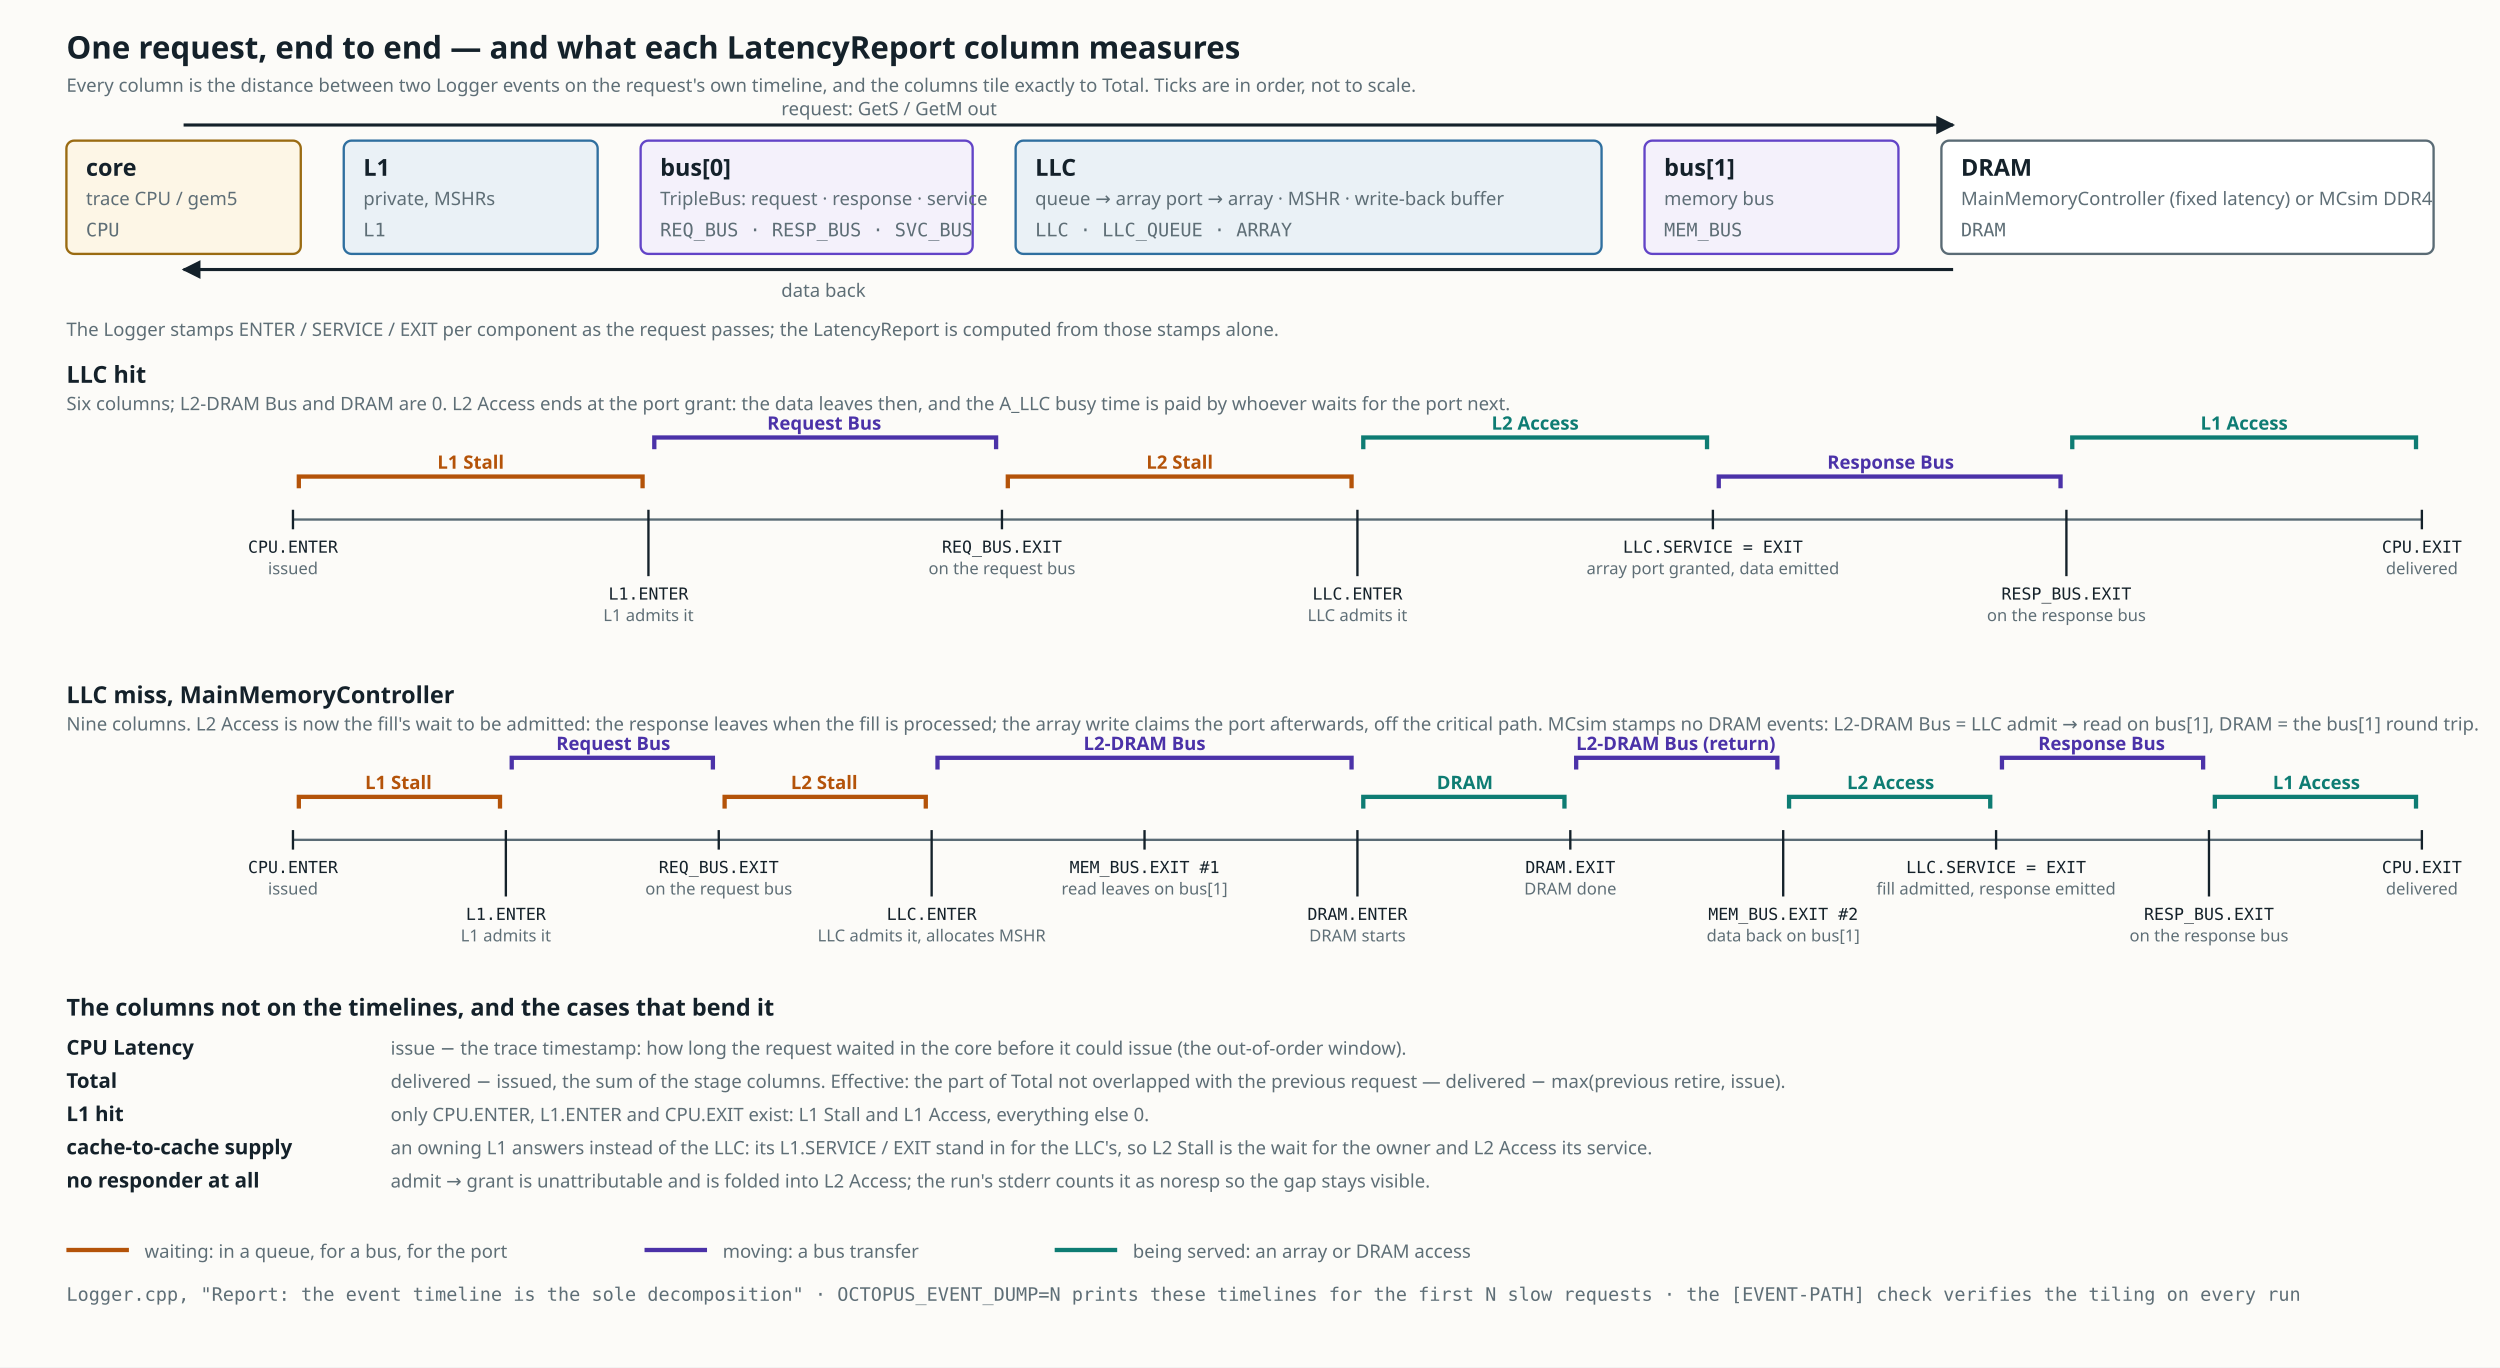
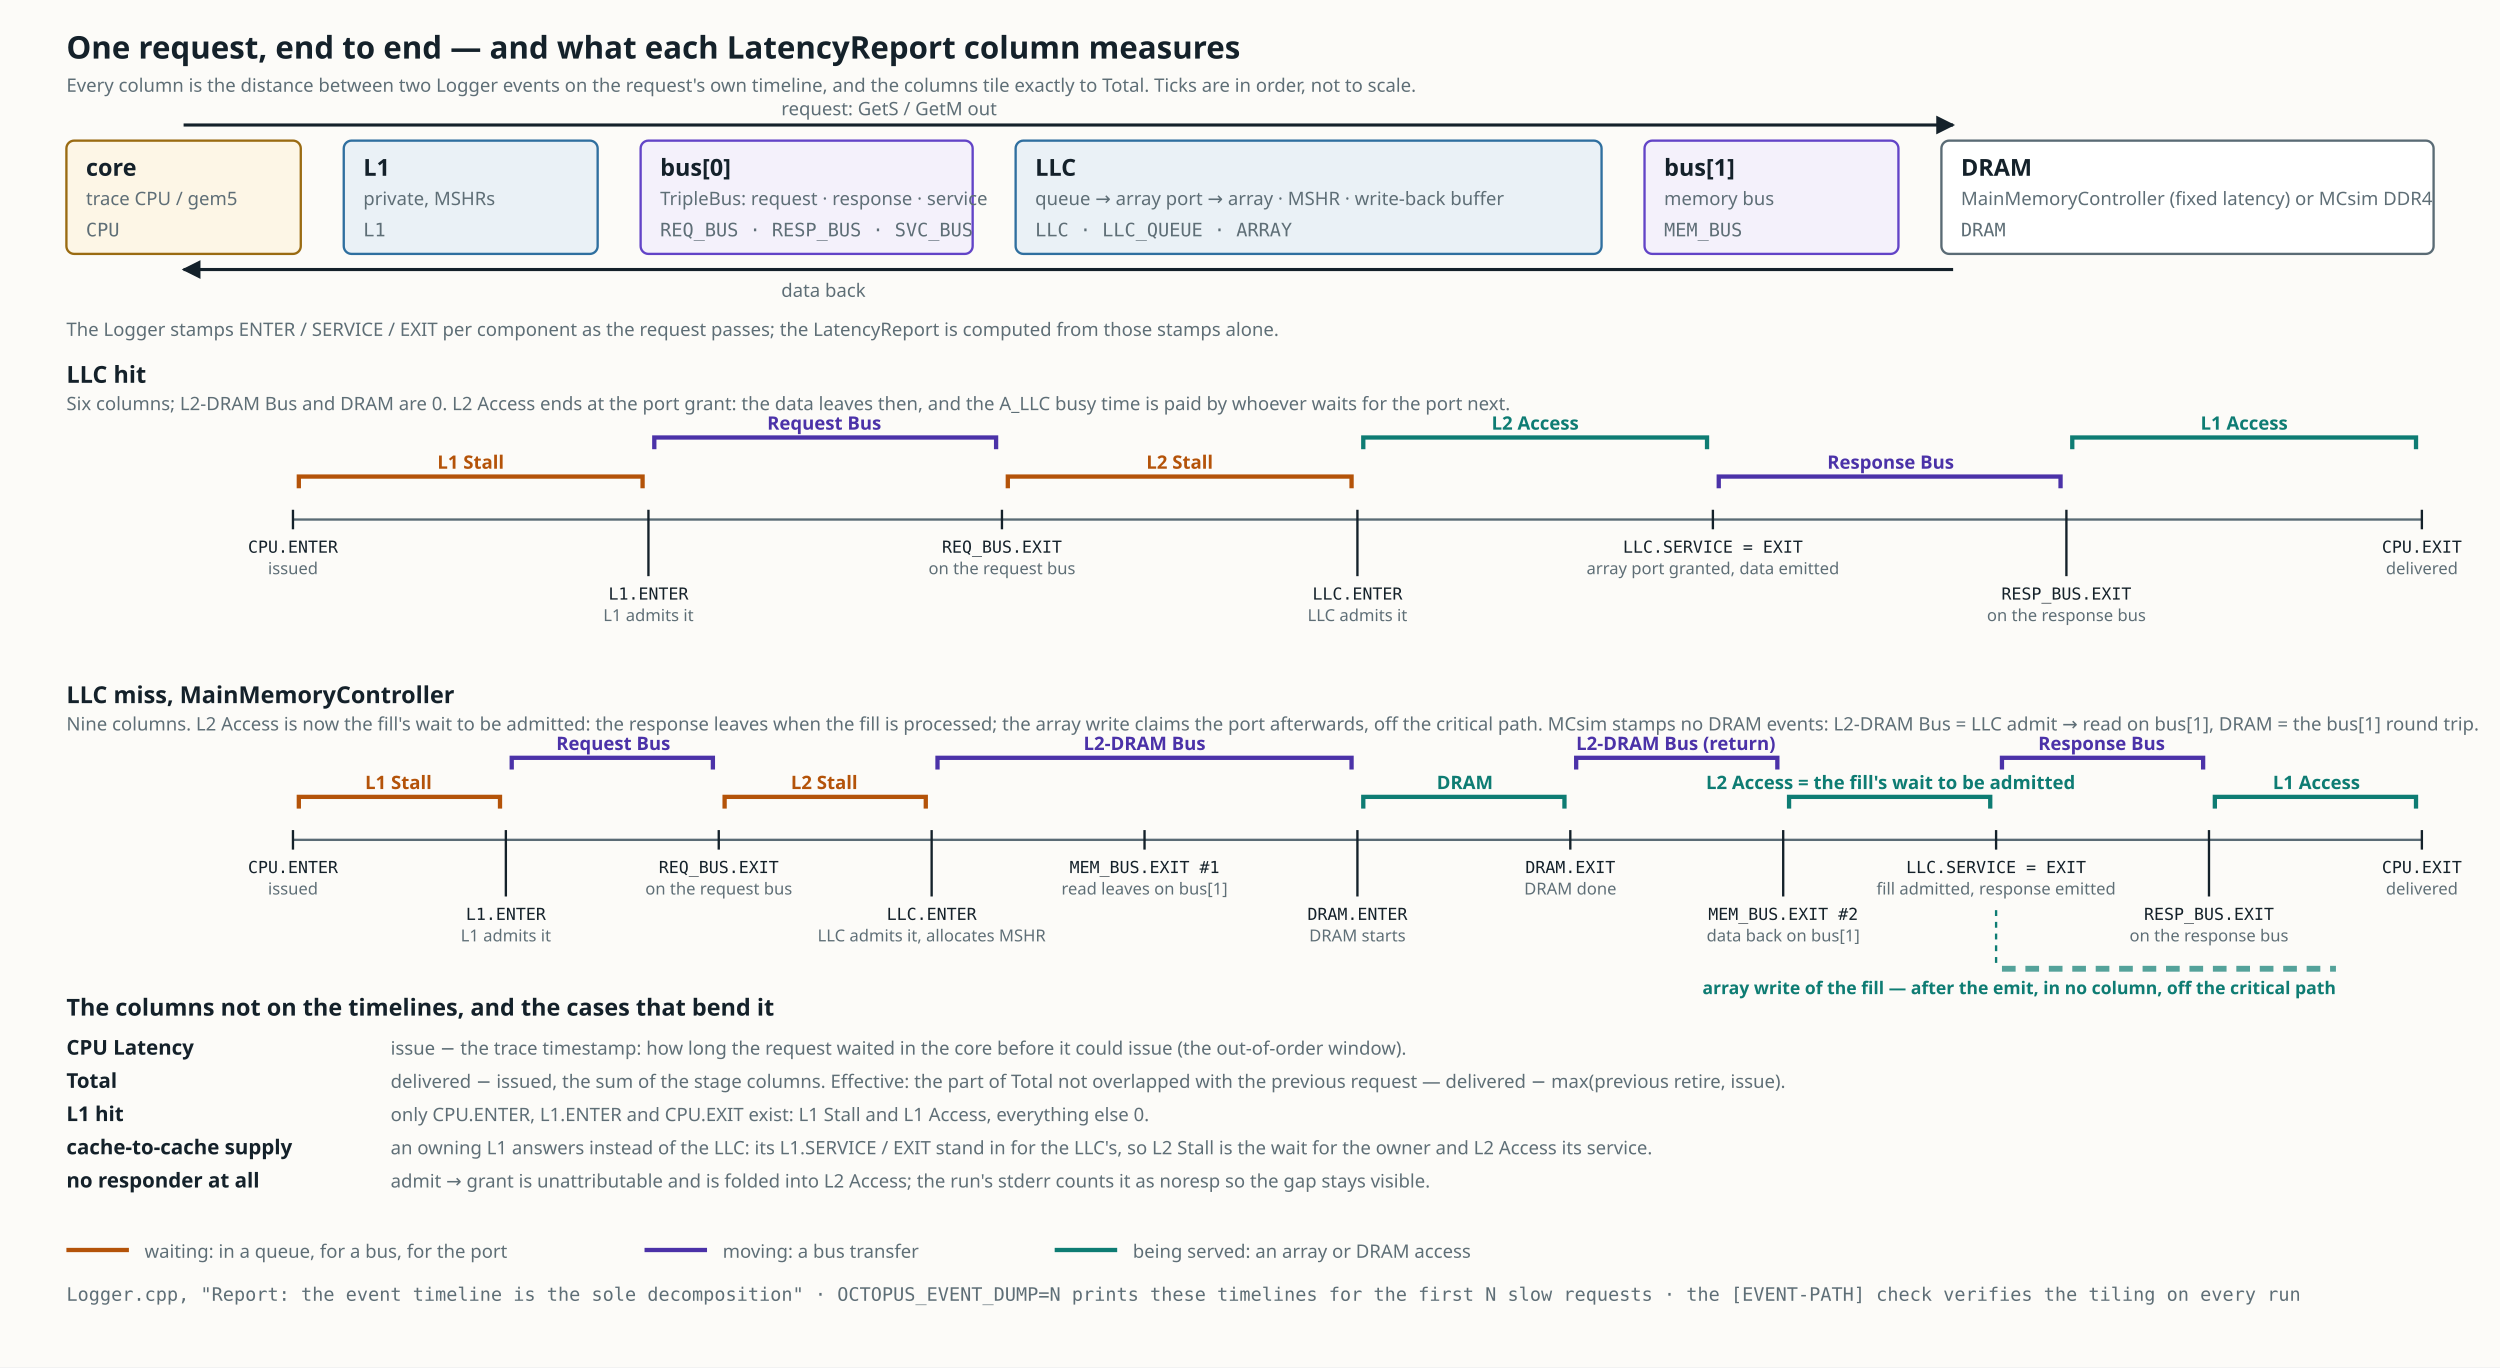
<svg xmlns="http://www.w3.org/2000/svg" viewBox="0 0 1280 700" width="1280" height="700" font-family="'IBM Plex Sans','Segoe UI',system-ui,sans-serif" role="img" aria-label="One memory request end to end through the Octopus system, with the nine LatencyReport columns bracketed between the Logger events that bound them, for an LLC hit and for an LLC miss">
  <defs>
    <marker id="a" viewBox="0 0 10 10" refX="9" refY="5" markerWidth="6" markerHeight="6" orient="auto-start-reverse">
      <path d="M0 0 L10 5 L0 10 z" fill="#14212A" />
    </marker>
  </defs>
  <style>
    .blk { fill:#FFFFFF; stroke:#5A6B75; stroke-width:1.2 }
    .mem { fill:#EAF1F6; stroke:#2F6F9F; stroke-width:1.2 }
    .io  { fill:#F4F1FB; stroke:#6244C7; stroke-width:1.2 }
    .cpu { fill:#FDF6E6; stroke:#9A6B12; stroke-width:1.2 }
    .ttl { font-size:12px; fill:#14212A; font-weight:600 }
    .lbl { font-size:10.5px; fill:#14212A; font-weight:600 }
    .sub { font-size:9.5px; fill:#5E6E76 }
    .mono{ font-family:'IBM Plex Mono',monospace }
    .wire{ stroke:#14212A; stroke-width:1.6; fill:none }
    .axis{ stroke:#5A6B75; stroke-width:1.2; fill:none }
    .tick{ stroke:#14212A; stroke-width:1.2 }
    .ev  { font-size:8.5px; fill:#14212A; font-family:'IBM Plex Mono',monospace; text-anchor:middle }
    .evd { font-size:8.5px; fill:#5E6E76; text-anchor:middle }
    .br  { stroke-width:2.2; fill:none }
    .brt { font-size:9.5px; font-weight:600; text-anchor:middle }
  </style>
  <rect width="1280" height="700" fill="#FCFBF8" />
  <text x="34" y="30" font-size="16" font-weight="700" fill="#14212A">One request, end to end — and what each LatencyReport column measures</text>
  <text x="34" y="47" class="sub">Every column is the distance between two Logger events on the request's own timeline, and the columns tile exactly to Total. Ticks are in order, not to scale.</text>
  <rect x="34" y="72" width="120" height="58" rx="4" class="cpu" />
  <text x="44" y="90" class="ttl">core</text>
  <text x="44" y="105" class="sub">trace CPU / gem5</text>
  <text x="44" y="121" class="sub mono">CPU</text>
  <rect x="176" y="72" width="130" height="58" rx="4" class="mem" />
  <text x="186" y="90" class="ttl">L1</text>
  <text x="186" y="105" class="sub">private, MSHRs</text>
  <text x="186" y="121" class="sub mono">L1</text>
  <rect x="328" y="72" width="170" height="58" rx="4" class="io" />
  <text x="338" y="90" class="ttl">bus[0]</text>
  <text x="338" y="105" class="sub">TripleBus: request · response · service</text>
  <text x="338" y="121" class="sub mono">REQ_BUS · RESP_BUS · SVC_BUS</text>
  <rect x="520" y="72" width="300" height="58" rx="4" class="mem" />
  <text x="530" y="90" class="ttl">LLC</text>
  <text x="530" y="105" class="sub">queue → array port → array · MSHR · write-back buffer</text>
  <text x="530" y="121" class="sub mono">LLC · LLC_QUEUE · ARRAY</text>
  <rect x="842" y="72" width="130" height="58" rx="4" class="io" />
  <text x="852" y="90" class="ttl">bus[1]</text>
  <text x="852" y="105" class="sub">memory bus</text>
  <text x="852" y="121" class="sub mono">MEM_BUS</text>
  <rect x="994" y="72" width="252" height="58" rx="4" class="blk" />
  <text x="1004" y="90" class="ttl">DRAM</text>
  <text x="1004" y="105" class="sub">MainMemoryController (fixed latency) or MCsim DDR4</text>
  <text x="1004" y="121" class="sub mono">DRAM</text>
  <path d="M94 64 L1000 64" class="wire" marker-end="url(#a)" />
  <text x="400" y="59" class="sub">request: GetS / GetM out</text>
  <path d="M1000 138 L94 138" class="wire" marker-end="url(#a)" />
  <text x="400" y="152" class="sub">data back</text>
  <text x="34" y="172" class="sub">The Logger stamps ENTER / SERVICE / EXIT per component as the request passes; the LatencyReport is computed from those stamps alone.</text>
  <text x="34" y="196" class="ttl">LLC hit</text>
  <text x="34" y="210" class="sub">Six columns; L2-DRAM Bus and DRAM are 0. L2 Access ends at the port grant: the data leaves then, and the A_LLC busy time is paid by whoever waits for the port next.</text>
  <line x1="150" y1="266" x2="1240" y2="266" class="axis" />
  <line x1="150" y1="261" x2="150" y2="271" class="tick" />
  <text x="150" y="283" class="ev">CPU.ENTER</text>
  <text x="150" y="294" class="evd">issued</text>
  <line x1="332" y1="261" x2="332" y2="295" class="tick" />
  <text x="332" y="307" class="ev">L1.ENTER</text>
  <text x="332" y="318" class="evd">L1 admits it</text>
  <line x1="513" y1="261" x2="513" y2="271" class="tick" />
  <text x="513" y="283" class="ev">REQ_BUS.EXIT</text>
  <text x="513" y="294" class="evd">on the request bus</text>
  <line x1="695" y1="261" x2="695" y2="295" class="tick" />
  <text x="695" y="307" class="ev">LLC.ENTER</text>
  <text x="695" y="318" class="evd">LLC admits it</text>
  <line x1="877" y1="261" x2="877" y2="271" class="tick" />
  <text x="877" y="283" class="ev">LLC.SERVICE = EXIT</text>
  <text x="877" y="294" class="evd">array port granted, data emitted</text>
  <line x1="1058" y1="261" x2="1058" y2="295" class="tick" />
  <text x="1058" y="307" class="ev">RESP_BUS.EXIT</text>
  <text x="1058" y="318" class="evd">on the response bus</text>
  <line x1="1240" y1="261" x2="1240" y2="271" class="tick" />
  <text x="1240" y="283" class="ev">CPU.EXIT</text>
  <text x="1240" y="294" class="evd">delivered</text>
  <path d="M153 250 L153 244 L329 244 L329 250" class="br" stroke="#B45309" />
  <text x="241" y="240" class="brt" fill="#B45309">L1 Stall</text>
  <path d="M335 230 L335 224 L510 224 L510 230" class="br" stroke="#4B32A8" />
  <text x="422" y="220" class="brt" fill="#4B32A8">Request Bus</text>
  <path d="M516 250 L516 244 L692 244 L692 250" class="br" stroke="#B45309" />
  <text x="604" y="240" class="brt" fill="#B45309">L2 Stall</text>
  <path d="M698 230 L698 224 L874 224 L874 230" class="br" stroke="#0E7C73" />
  <text x="786" y="220" class="brt" fill="#0E7C73">L2 Access</text>
  <path d="M880 250 L880 244 L1055 244 L1055 250" class="br" stroke="#4B32A8" />
  <text x="968" y="240" class="brt" fill="#4B32A8">Response Bus</text>
  <path d="M1061 230 L1061 224 L1237 224 L1237 230" class="br" stroke="#0E7C73" />
  <text x="1149" y="220" class="brt" fill="#0E7C73">L1 Access</text>
  <text x="34" y="360" class="ttl">LLC miss, MainMemoryController</text>
  <text x="34" y="374" class="sub">Nine columns. L2 Access is now the fill's wait to be admitted: the response leaves when the fill is processed; the array write claims the port afterwards, off the critical path. MCsim stamps no DRAM events: L2-DRAM Bus = LLC admit → read on bus[1], DRAM = the bus[1] round trip.</text>
  <line x1="150" y1="430" x2="1240" y2="430" class="axis" />
  <line x1="150" y1="425" x2="150" y2="435" class="tick" />
  <text x="150" y="447" class="ev">CPU.ENTER</text>
  <text x="150" y="458" class="evd">issued</text>
  <line x1="259" y1="425" x2="259" y2="459" class="tick" />
  <text x="259" y="471" class="ev">L1.ENTER</text>
  <text x="259" y="482" class="evd">L1 admits it</text>
  <line x1="368" y1="425" x2="368" y2="435" class="tick" />
  <text x="368" y="447" class="ev">REQ_BUS.EXIT</text>
  <text x="368" y="458" class="evd">on the request bus</text>
  <line x1="477" y1="425" x2="477" y2="459" class="tick" />
  <text x="477" y="471" class="ev">LLC.ENTER</text>
  <text x="477" y="482" class="evd">LLC admits it, allocates MSHR</text>
  <line x1="586" y1="425" x2="586" y2="435" class="tick" />
  <text x="586" y="447" class="ev">MEM_BUS.EXIT #1</text>
  <text x="586" y="458" class="evd">read leaves on bus[1]</text>
  <line x1="695" y1="425" x2="695" y2="459" class="tick" />
  <text x="695" y="471" class="ev">DRAM.ENTER</text>
  <text x="695" y="482" class="evd">DRAM starts</text>
  <line x1="804" y1="425" x2="804" y2="435" class="tick" />
  <text x="804" y="447" class="ev">DRAM.EXIT</text>
  <text x="804" y="458" class="evd">DRAM done</text>
  <line x1="913" y1="425" x2="913" y2="459" class="tick" />
  <text x="913" y="471" class="ev">MEM_BUS.EXIT #2</text>
  <text x="913" y="482" class="evd">data back on bus[1]</text>
  <line x1="1022" y1="425" x2="1022" y2="435" class="tick" />
  <text x="1022" y="447" class="ev">LLC.SERVICE = EXIT</text>
  <text x="1022" y="458" class="evd">fill admitted, response emitted</text>
  <line x1="1131" y1="425" x2="1131" y2="459" class="tick" />
  <text x="1131" y="471" class="ev">RESP_BUS.EXIT</text>
  <text x="1131" y="482" class="evd">on the response bus</text>
  <line x1="1240" y1="425" x2="1240" y2="435" class="tick" />
  <text x="1240" y="447" class="ev">CPU.EXIT</text>
  <text x="1240" y="458" class="evd">delivered</text>
  <path d="M153 414 L153 408 L256 408 L256 414" class="br" stroke="#B45309" />
  <text x="204" y="404" class="brt" fill="#B45309">L1 Stall</text>
  <path d="M262 394 L262 388 L365 388 L365 394" class="br" stroke="#4B32A8" />
  <text x="314" y="384" class="brt" fill="#4B32A8">Request Bus</text>
  <path d="M371 414 L371 408 L474 408 L474 414" class="br" stroke="#B45309" />
  <text x="422" y="404" class="brt" fill="#B45309">L2 Stall</text>
  <path d="M480 394 L480 388 L692 388 L692 394" class="br" stroke="#4B32A8" />
  <text x="586" y="384" class="brt" fill="#4B32A8">L2-DRAM Bus</text>
  <path d="M698 414 L698 408 L801 408 L801 414" class="br" stroke="#0E7C73" />
  <text x="750" y="404" class="brt" fill="#0E7C73">DRAM</text>
  <path d="M807 394 L807 388 L910 388 L910 394" class="br" stroke="#4B32A8" />
  <text x="858" y="384" class="brt" fill="#4B32A8">L2-DRAM Bus (return)</text>
  <path d="M916 414 L916 408 L1019 408 L1019 414" class="br" stroke="#0E7C73" />
-   <text x="968" y="404" class="brt" fill="#0E7C73">L2 Access</text>
+   <text x="968" y="404" class="brt" fill="#0E7C73">L2 Access = the fill's wait to be admitted</text>
  <path d="M1025 394 L1025 388 L1128 388 L1128 394" class="br" stroke="#4B32A8" />
  <text x="1076" y="384" class="brt" fill="#4B32A8">Response Bus</text>
  <path d="M1134 414 L1134 408 L1237 408 L1237 414" class="br" stroke="#0E7C73" />
  <text x="1186" y="404" class="brt" fill="#0E7C73">L1 Access</text>
+   <path d="M1025 496 L1196 496" stroke="#0E7C73" stroke-width="3" stroke-dasharray="7 5" fill="none" stroke-opacity=".7" />
+   <path d="M1022 466 L1022 496" stroke="#0E7C73" stroke-width="1.2" stroke-dasharray="3 3" fill="none" />
+   <text x="1196" y="509" font-size="9" font-weight="600" fill="#0E7C73" text-anchor="end">array write of the fill — after the emit, in no column, off the critical path</text>
  <text x="34" y="520" class="ttl">The columns not on the timelines, and the cases that bend it</text>
  <text x="34" y="540" class="lbl">CPU Latency</text>
  <text x="200" y="540" class="sub">issue − the trace timestamp: how long the request waited in the core before it could issue (the out-of-order window).</text>
  <text x="34" y="557" class="lbl">Total</text>
  <text x="200" y="557" class="sub">delivered − issued, the sum of the stage columns.   Effective: the part of Total not overlapped with the previous request — delivered − max(previous retire, issue).</text>
  <text x="34" y="574" class="lbl">L1 hit</text>
  <text x="200" y="574" class="sub">only CPU.ENTER, L1.ENTER and CPU.EXIT exist: L1 Stall and L1 Access, everything else 0.</text>
  <text x="34" y="591" class="lbl">cache-to-cache supply</text>
  <text x="200" y="591" class="sub">an owning L1 answers instead of the LLC: its L1.SERVICE / EXIT stand in for the LLC's, so L2 Stall is the wait for the owner and L2 Access its service.</text>
  <text x="34" y="608" class="lbl">no responder at all</text>
  <text x="200" y="608" class="sub">admit → grant is unattributable and is folded into L2 Access; the run's stderr counts it as noresp so the gap stays visible.</text>
  <line x1="34" y1="640" x2="66" y2="640" class="br" stroke="#B45309" />
  <text x="74" y="644" class="sub">waiting: in a queue, for a bus, for the port</text>
  <line x1="330" y1="640" x2="362" y2="640" class="br" stroke="#4B32A8" />
  <text x="370" y="644" class="sub">moving: a bus transfer</text>
  <line x1="540" y1="640" x2="572" y2="640" class="br" stroke="#0E7C73" />
  <text x="580" y="644" class="sub">being served: an array or DRAM access</text>
  <text x="34" y="666" class="sub mono">Logger.cpp, "Report: the event timeline is the sole decomposition" · OCTOPUS_EVENT_DUMP=N prints these timelines for the first N slow requests · the [EVENT-PATH] check verifies the tiling on every run</text>
</svg>
